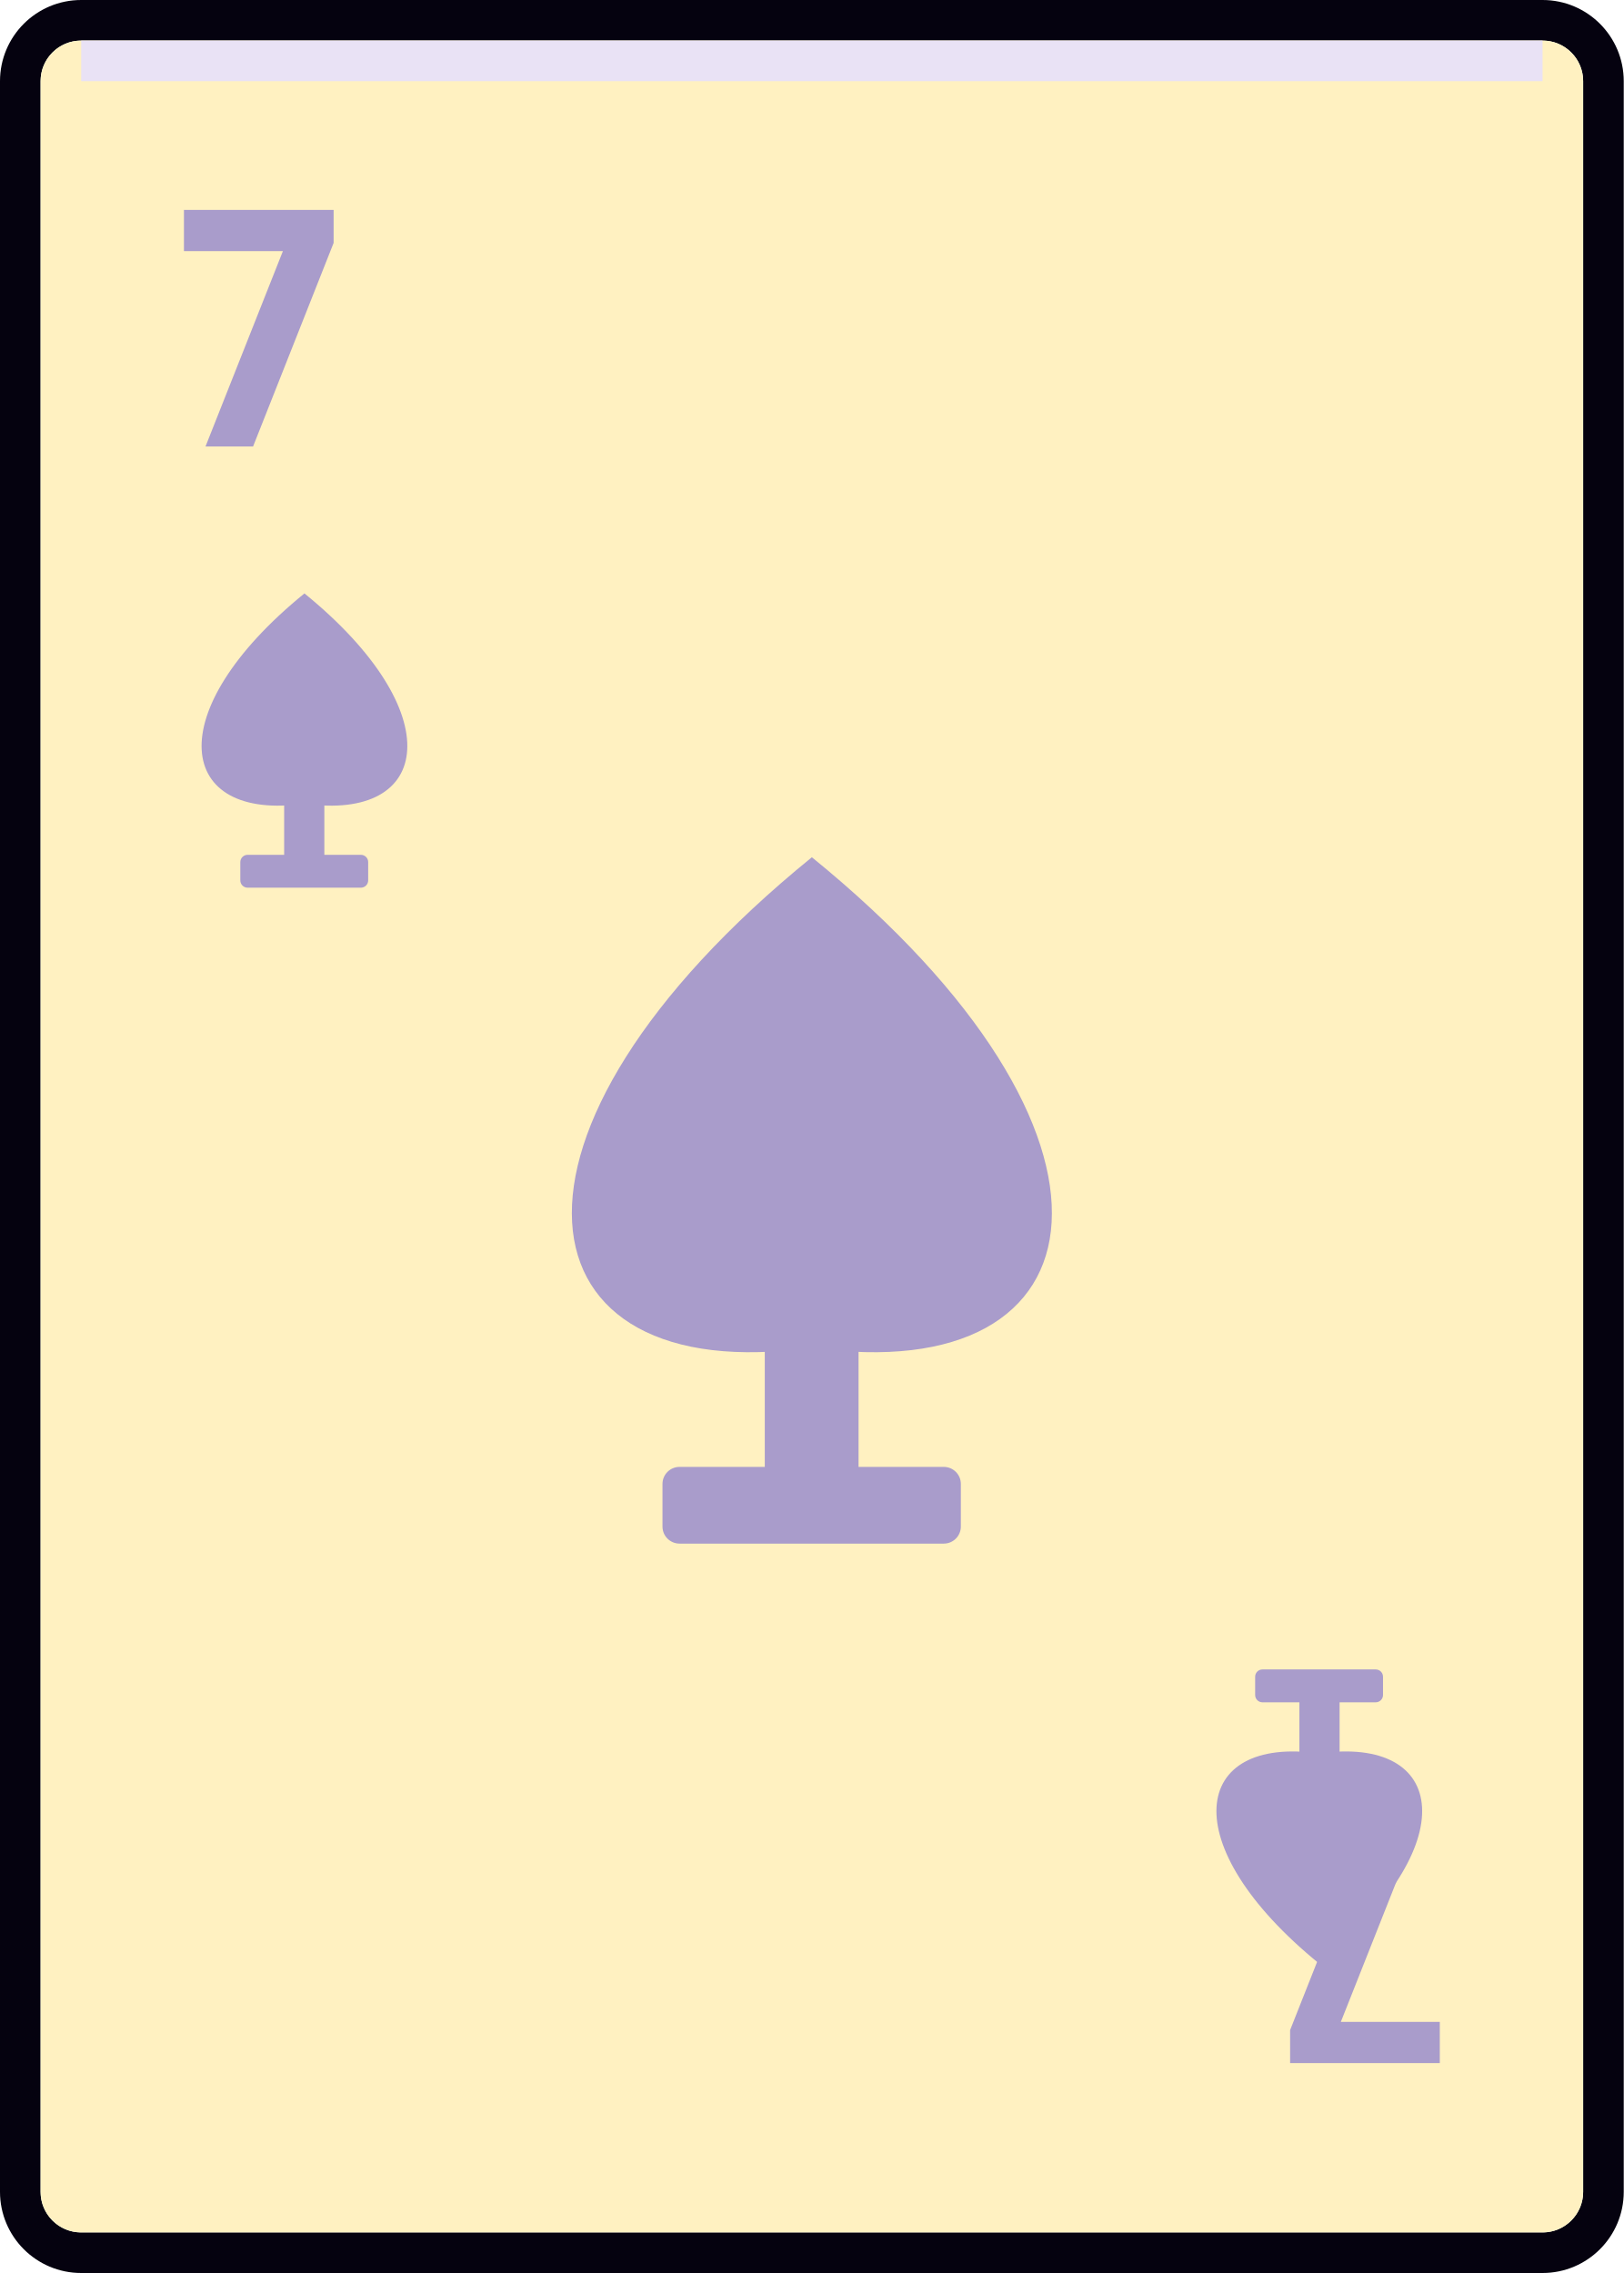
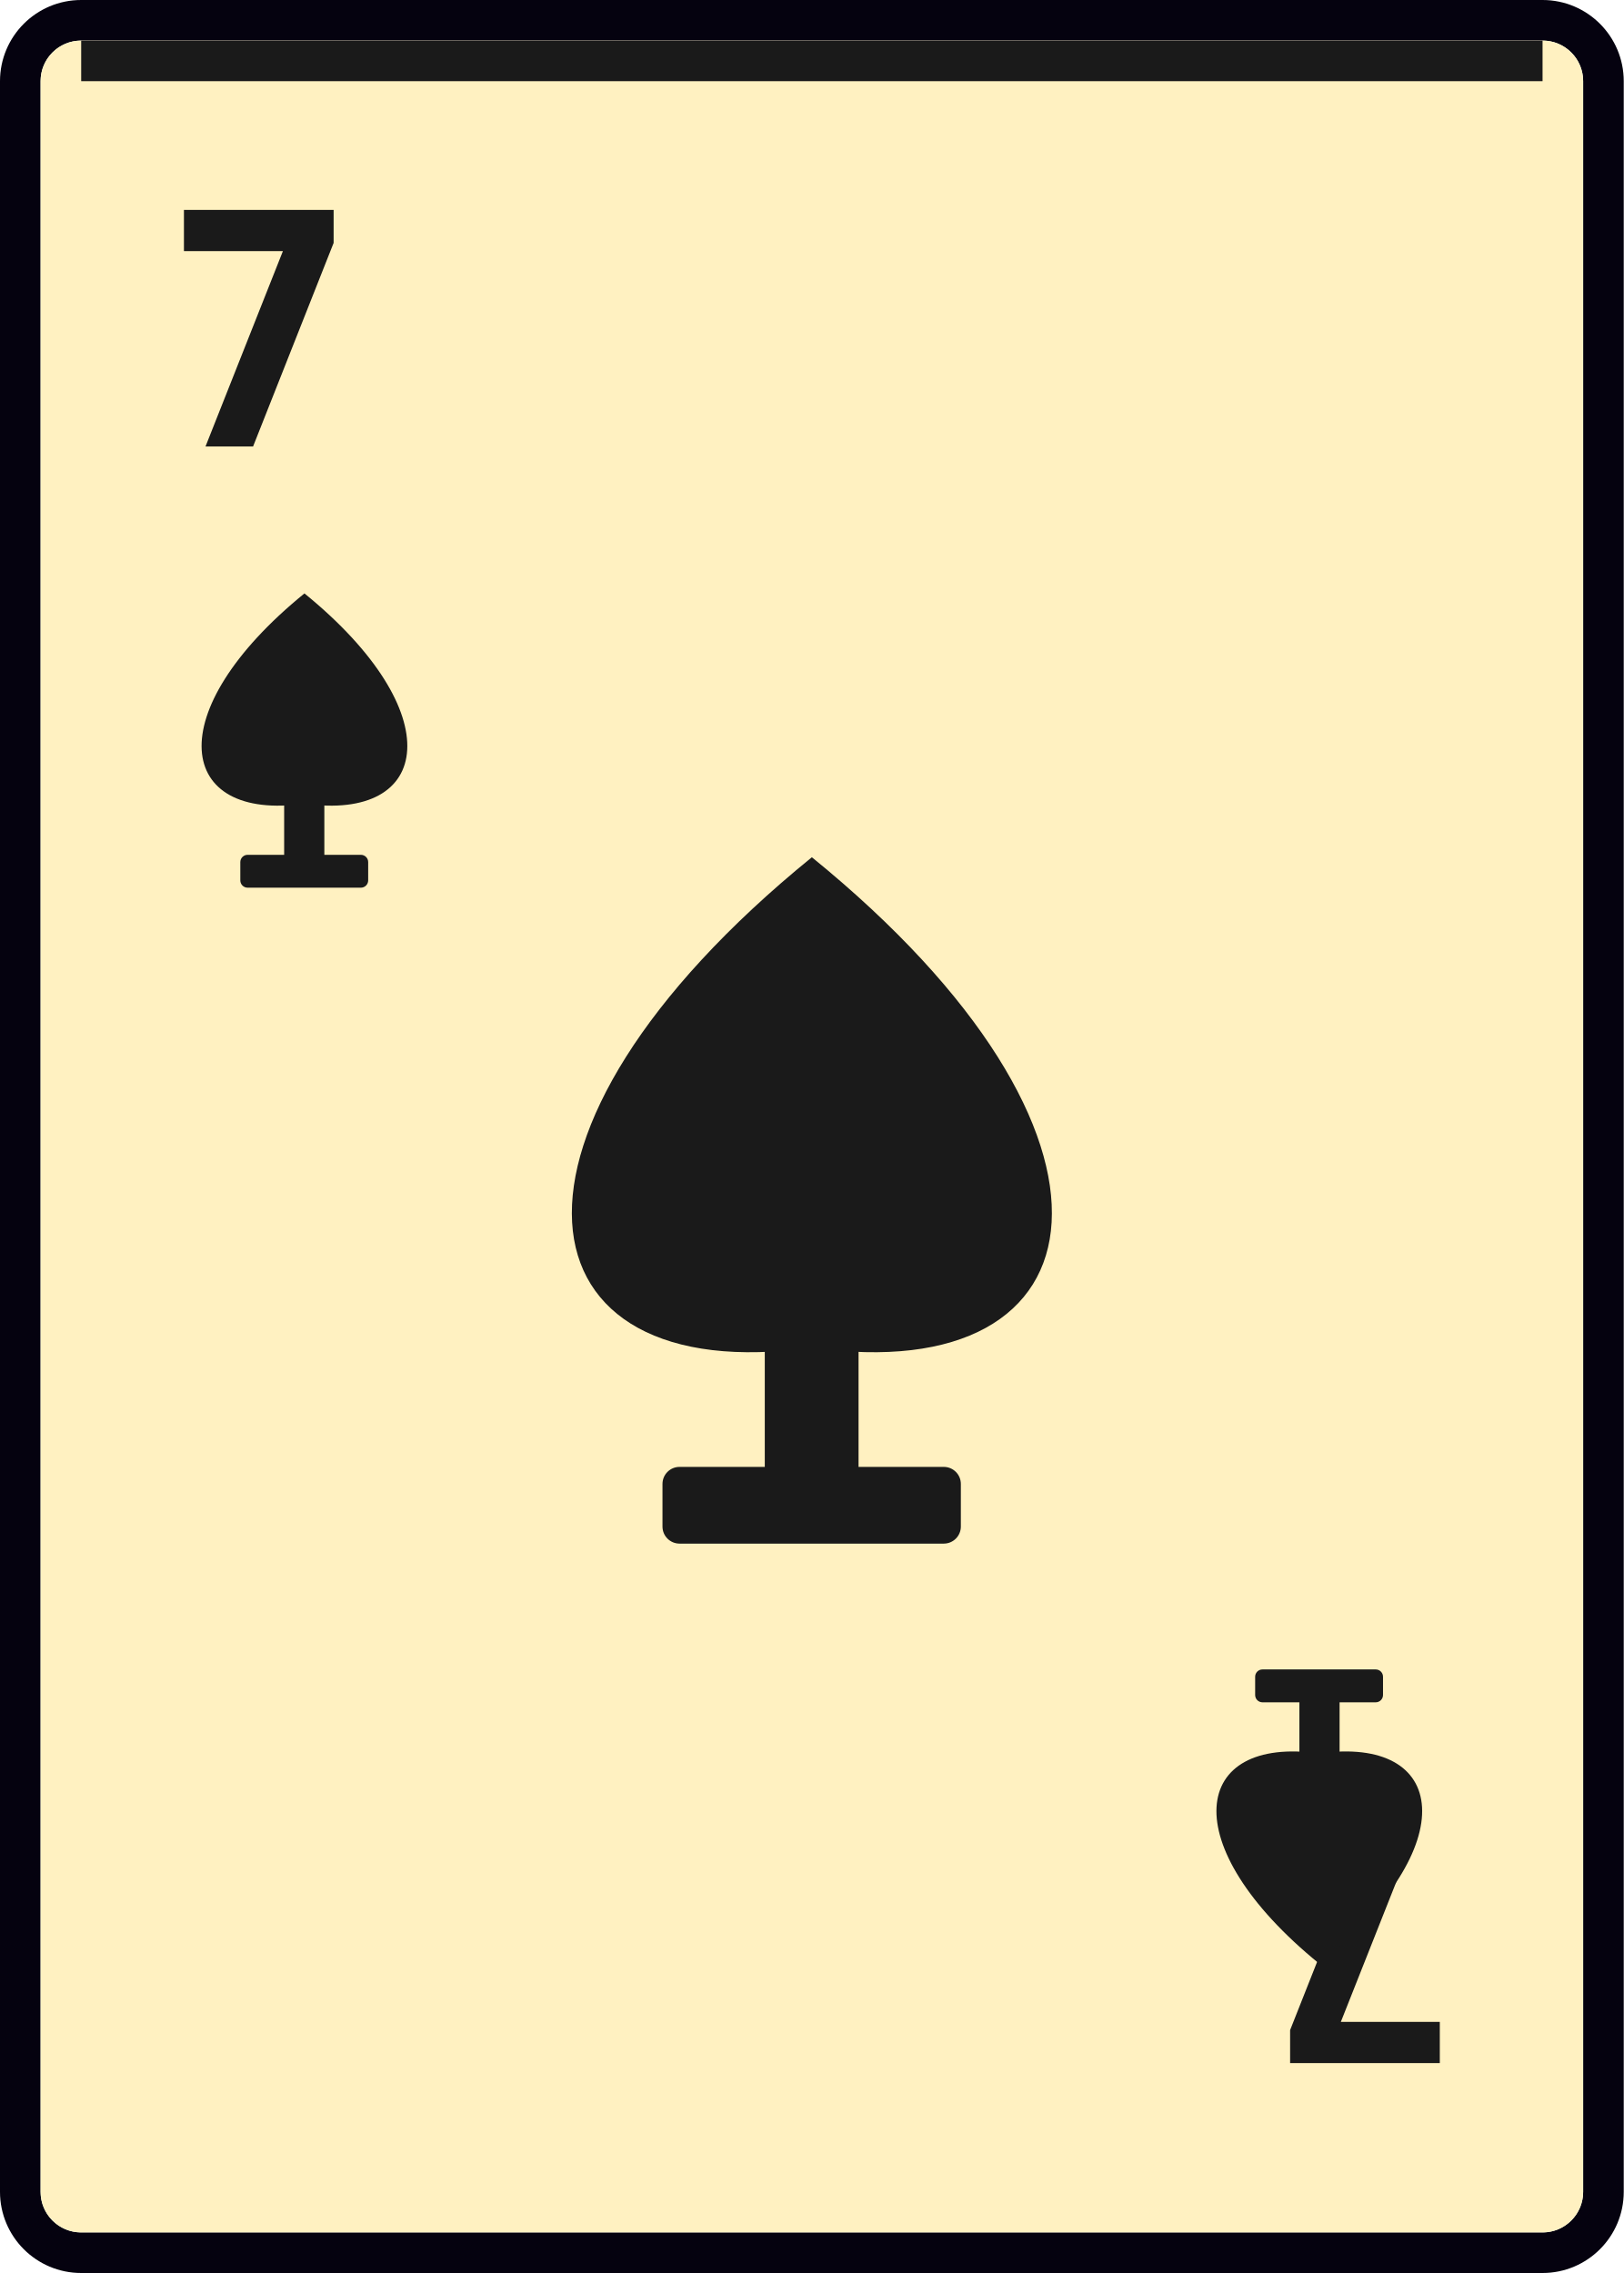
<svg xmlns="http://www.w3.org/2000/svg" viewBox="0 0 40 56" width="40" height="56" shape-rendering="geometricPrecision">
  <g id="edge">
    <rect x="0.5" y="0.5" width="39" height="55" rx="1.5" ry="1.5" fill="none" stroke="#05020F" stroke-width="1" />
  </g>
  <g id="face">
    <rect x="1" y="1" width="38" height="54" rx="1" ry="1" fill="#FFF1C1" />
-     <line x1="2" y1="1.5" x2="38" y2="1.5" stroke="#E9E2F5" stroke-width="1" />
+     <line x1="2" y1="1.5" x2="38" y2="1.5" stroke="#1A1A1A" stroke-width="1" />
  </g>
  <g id="rank">
-     <text x="4" y="11" fill="#A99CCB" font-size="8" font-family="ui-monospace, SFMono-Regular, Menlo, Consolas, monospace" font-weight="700">7</text>
+     <text x="4" y="11" fill="#1A1A1A" font-size="8" font-family="ui-monospace, SFMono-Regular, Menlo, Consolas, monospace" font-weight="700">7</text>
    <g transform="translate(36,52) rotate(180)">
-       <text x="0" y="7" fill="#A99CCB" font-size="8" font-family="ui-monospace, SFMono-Regular, Menlo, Consolas, monospace" font-weight="700">7</text>
+       <text x="0" y="7" fill="#1A1A1A" font-size="8" font-family="ui-monospace, SFMono-Regular, Menlo, Consolas, monospace" font-weight="700">7</text>
    </g>
  </g>
  <g id="suit">
-     <path d="M 7.5,14.62 C 11.1,17.55 10.65,20.25 7.5,19.8 C 4.35,20.25 3.9,17.55 7.5,14.62 Z" fill="#A99CCB" />
-     <rect x="7" y="19.12" width="0.99" height="2.48" fill="#A99CCB" />
-     <rect x="5.92" y="21.06" width="3.15" height="0.81" rx="0.18" fill="#A99CCB" />
-     <path d="M 20,21.12 C 28.4,27.95 27.35,34.25 20,33.2 C 12.65,34.25 11.6,27.95 20,21.12 Z" fill="#A99CCB" />
-     <rect x="18.84" y="31.62" width="2.31" height="5.78" fill="#A99CCB" />
-     <rect x="16.32" y="36.14" width="7.35" height="1.89" rx="0.42" fill="#A99CCB" />
+     <path d="M 7.5,14.62 C 11.1,17.55 10.65,20.25 7.5,19.8 C 4.35,20.25 3.9,17.55 7.5,14.62 Z" fill="#1A1A1A" />
+     <rect x="7" y="19.12" width="0.99" height="2.48" fill="#1A1A1A" />
+     <rect x="5.92" y="21.06" width="3.15" height="0.81" rx="0.18" fill="#1A1A1A" />
+     <path d="M 20,21.12 C 28.4,27.95 27.35,34.25 20,33.2 C 12.65,34.25 11.6,27.95 20,21.12 Z" fill="#1A1A1A" />
+     <rect x="18.84" y="31.62" width="2.31" height="5.78" fill="#1A1A1A" />
+     <rect x="16.32" y="36.14" width="7.35" height="1.89" rx="0.42" fill="#1A1A1A" />
    <g transform="translate(36,52) rotate(180)">
-       <path d="M 3.5,3.62 C 7.1,6.55 6.65,9.25 3.5,8.8 C 0.35,9.25 -0.1,6.55 3.5,3.62 Z" fill="#A99CCB" />
-       <rect x="3" y="8.12" width="0.99" height="2.48" fill="#A99CCB" />
-       <rect x="1.93" y="10.06" width="3.15" height="0.81" rx="0.18" fill="#A99CCB" />
+       <path d="M 3.5,3.62 C 7.1,6.55 6.65,9.25 3.5,8.8 C 0.35,9.25 -0.1,6.55 3.5,3.62 Z" fill="#1A1A1A" />
+       <rect x="3" y="8.12" width="0.99" height="2.48" fill="#1A1A1A" />
+       <rect x="1.93" y="10.06" width="3.15" height="0.81" rx="0.18" fill="#1A1A1A" />
    </g>
  </g>
</svg>
